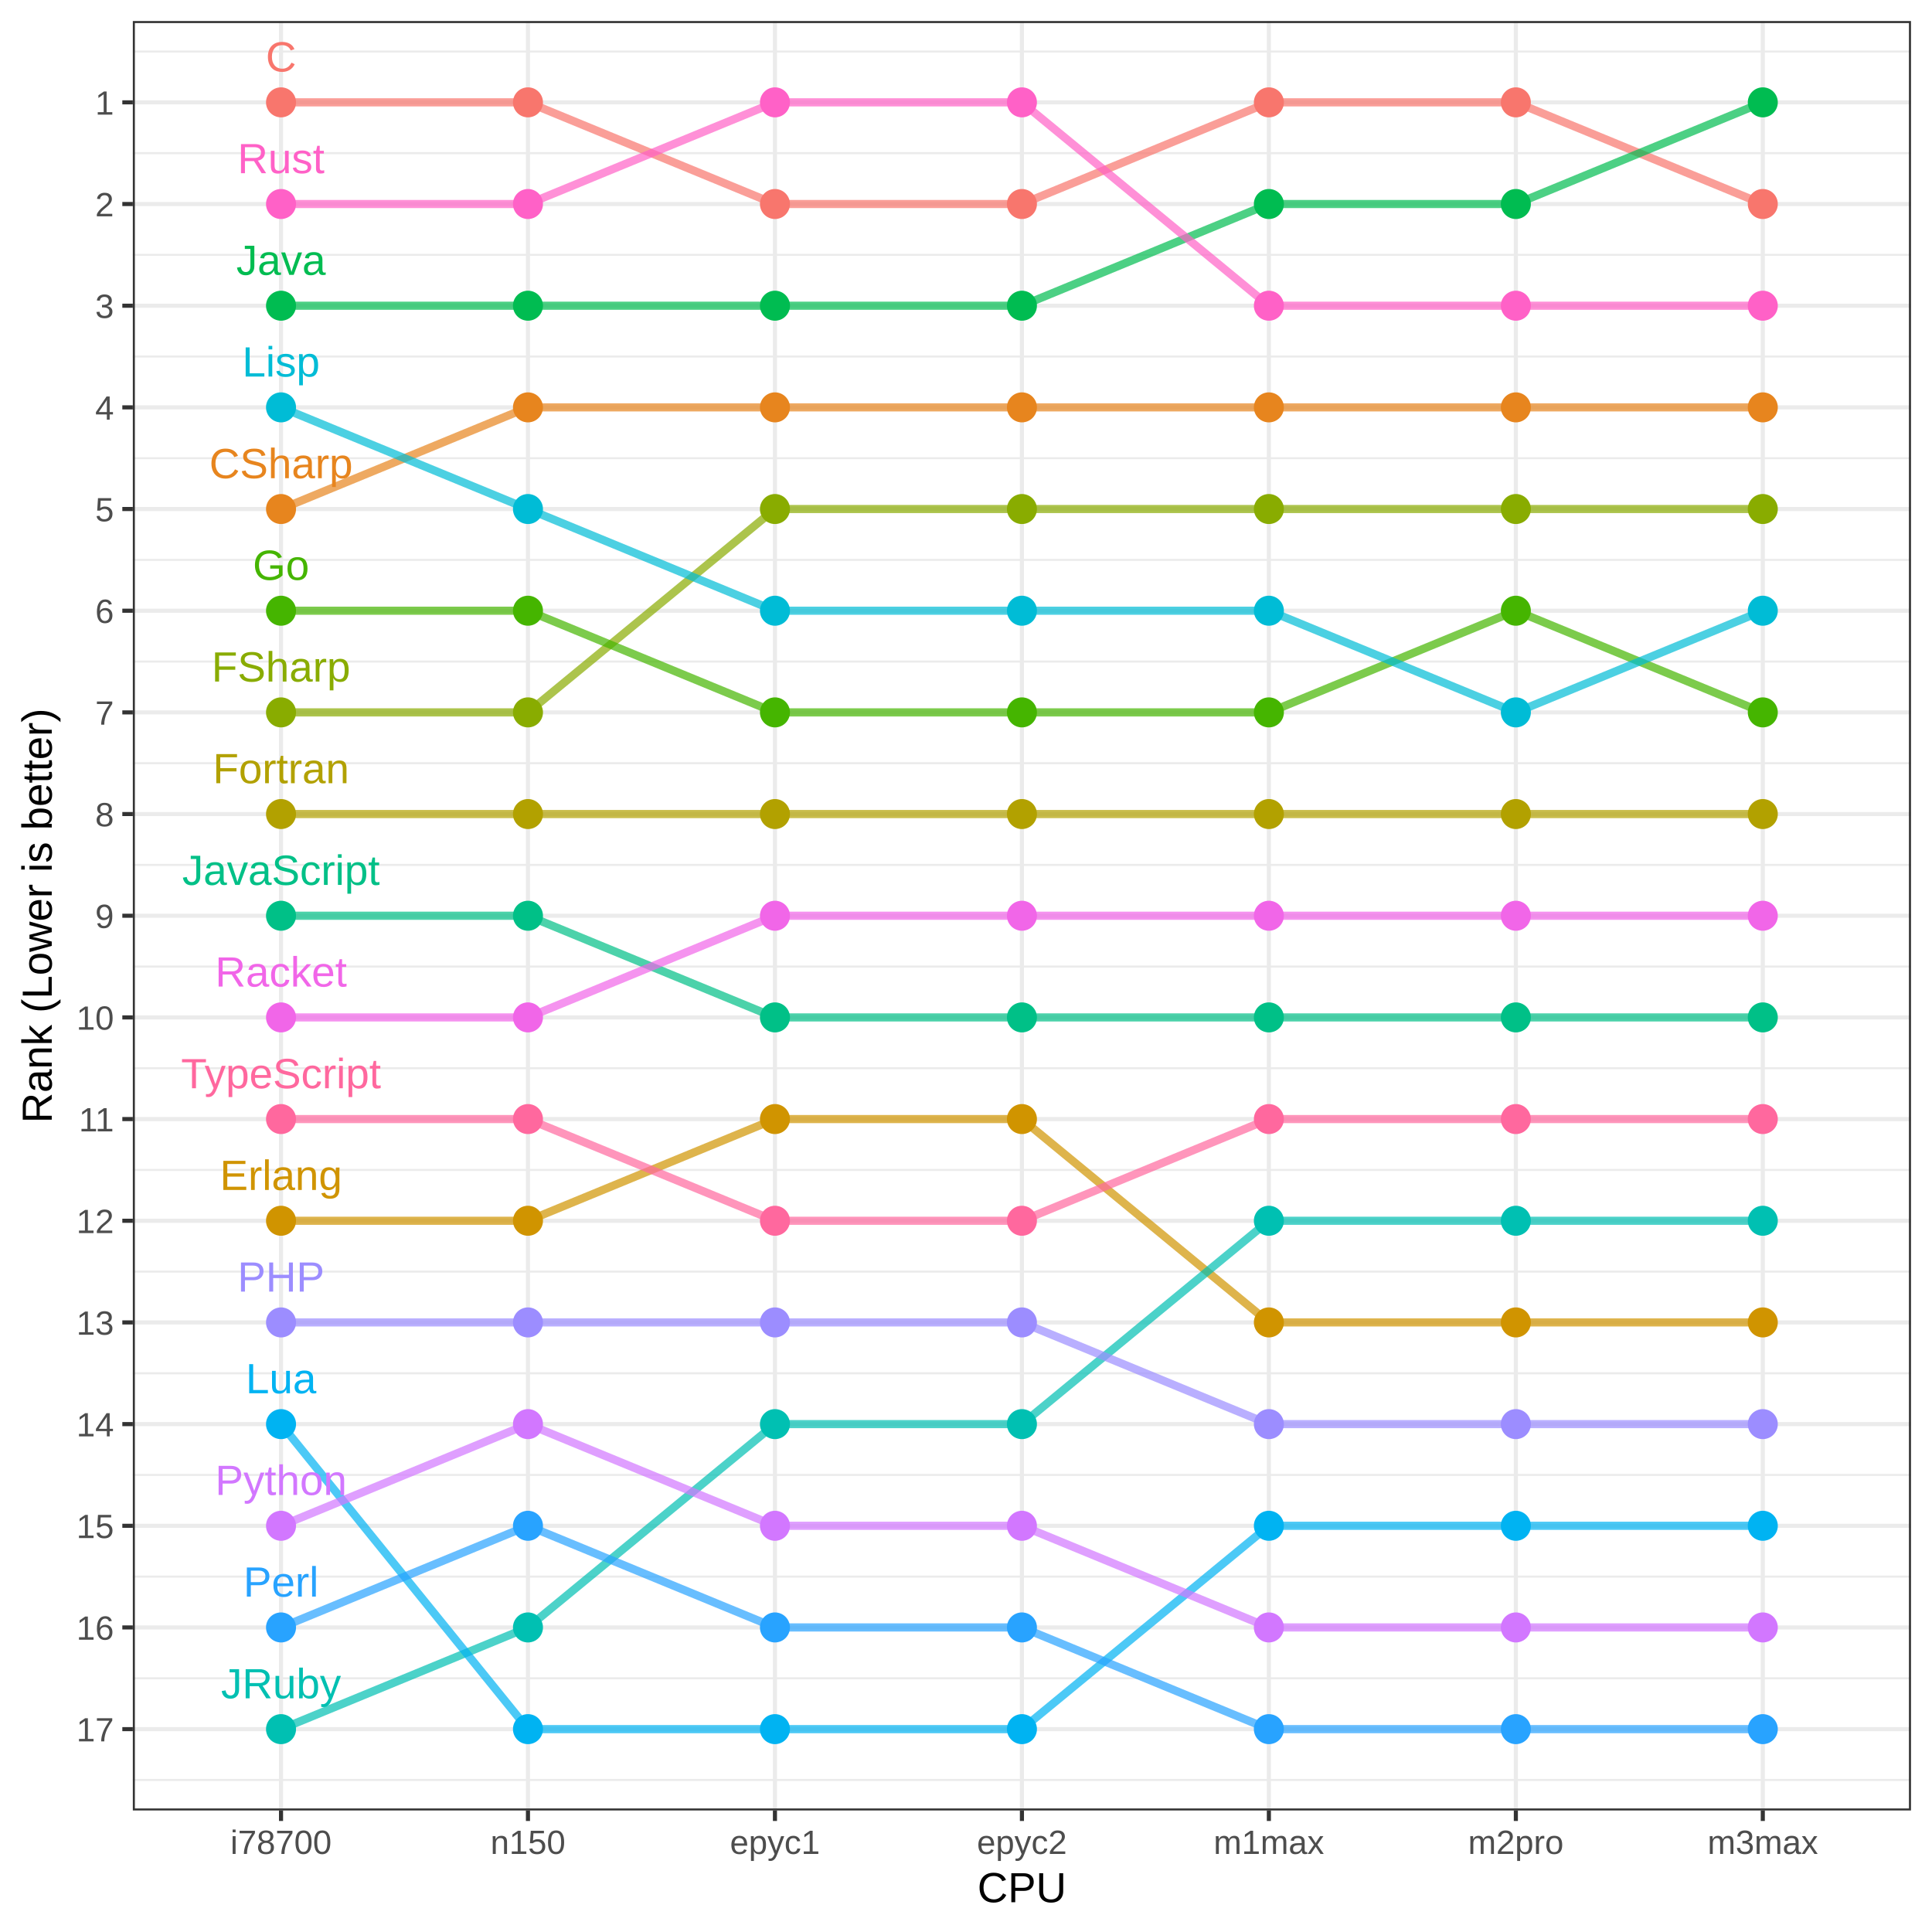
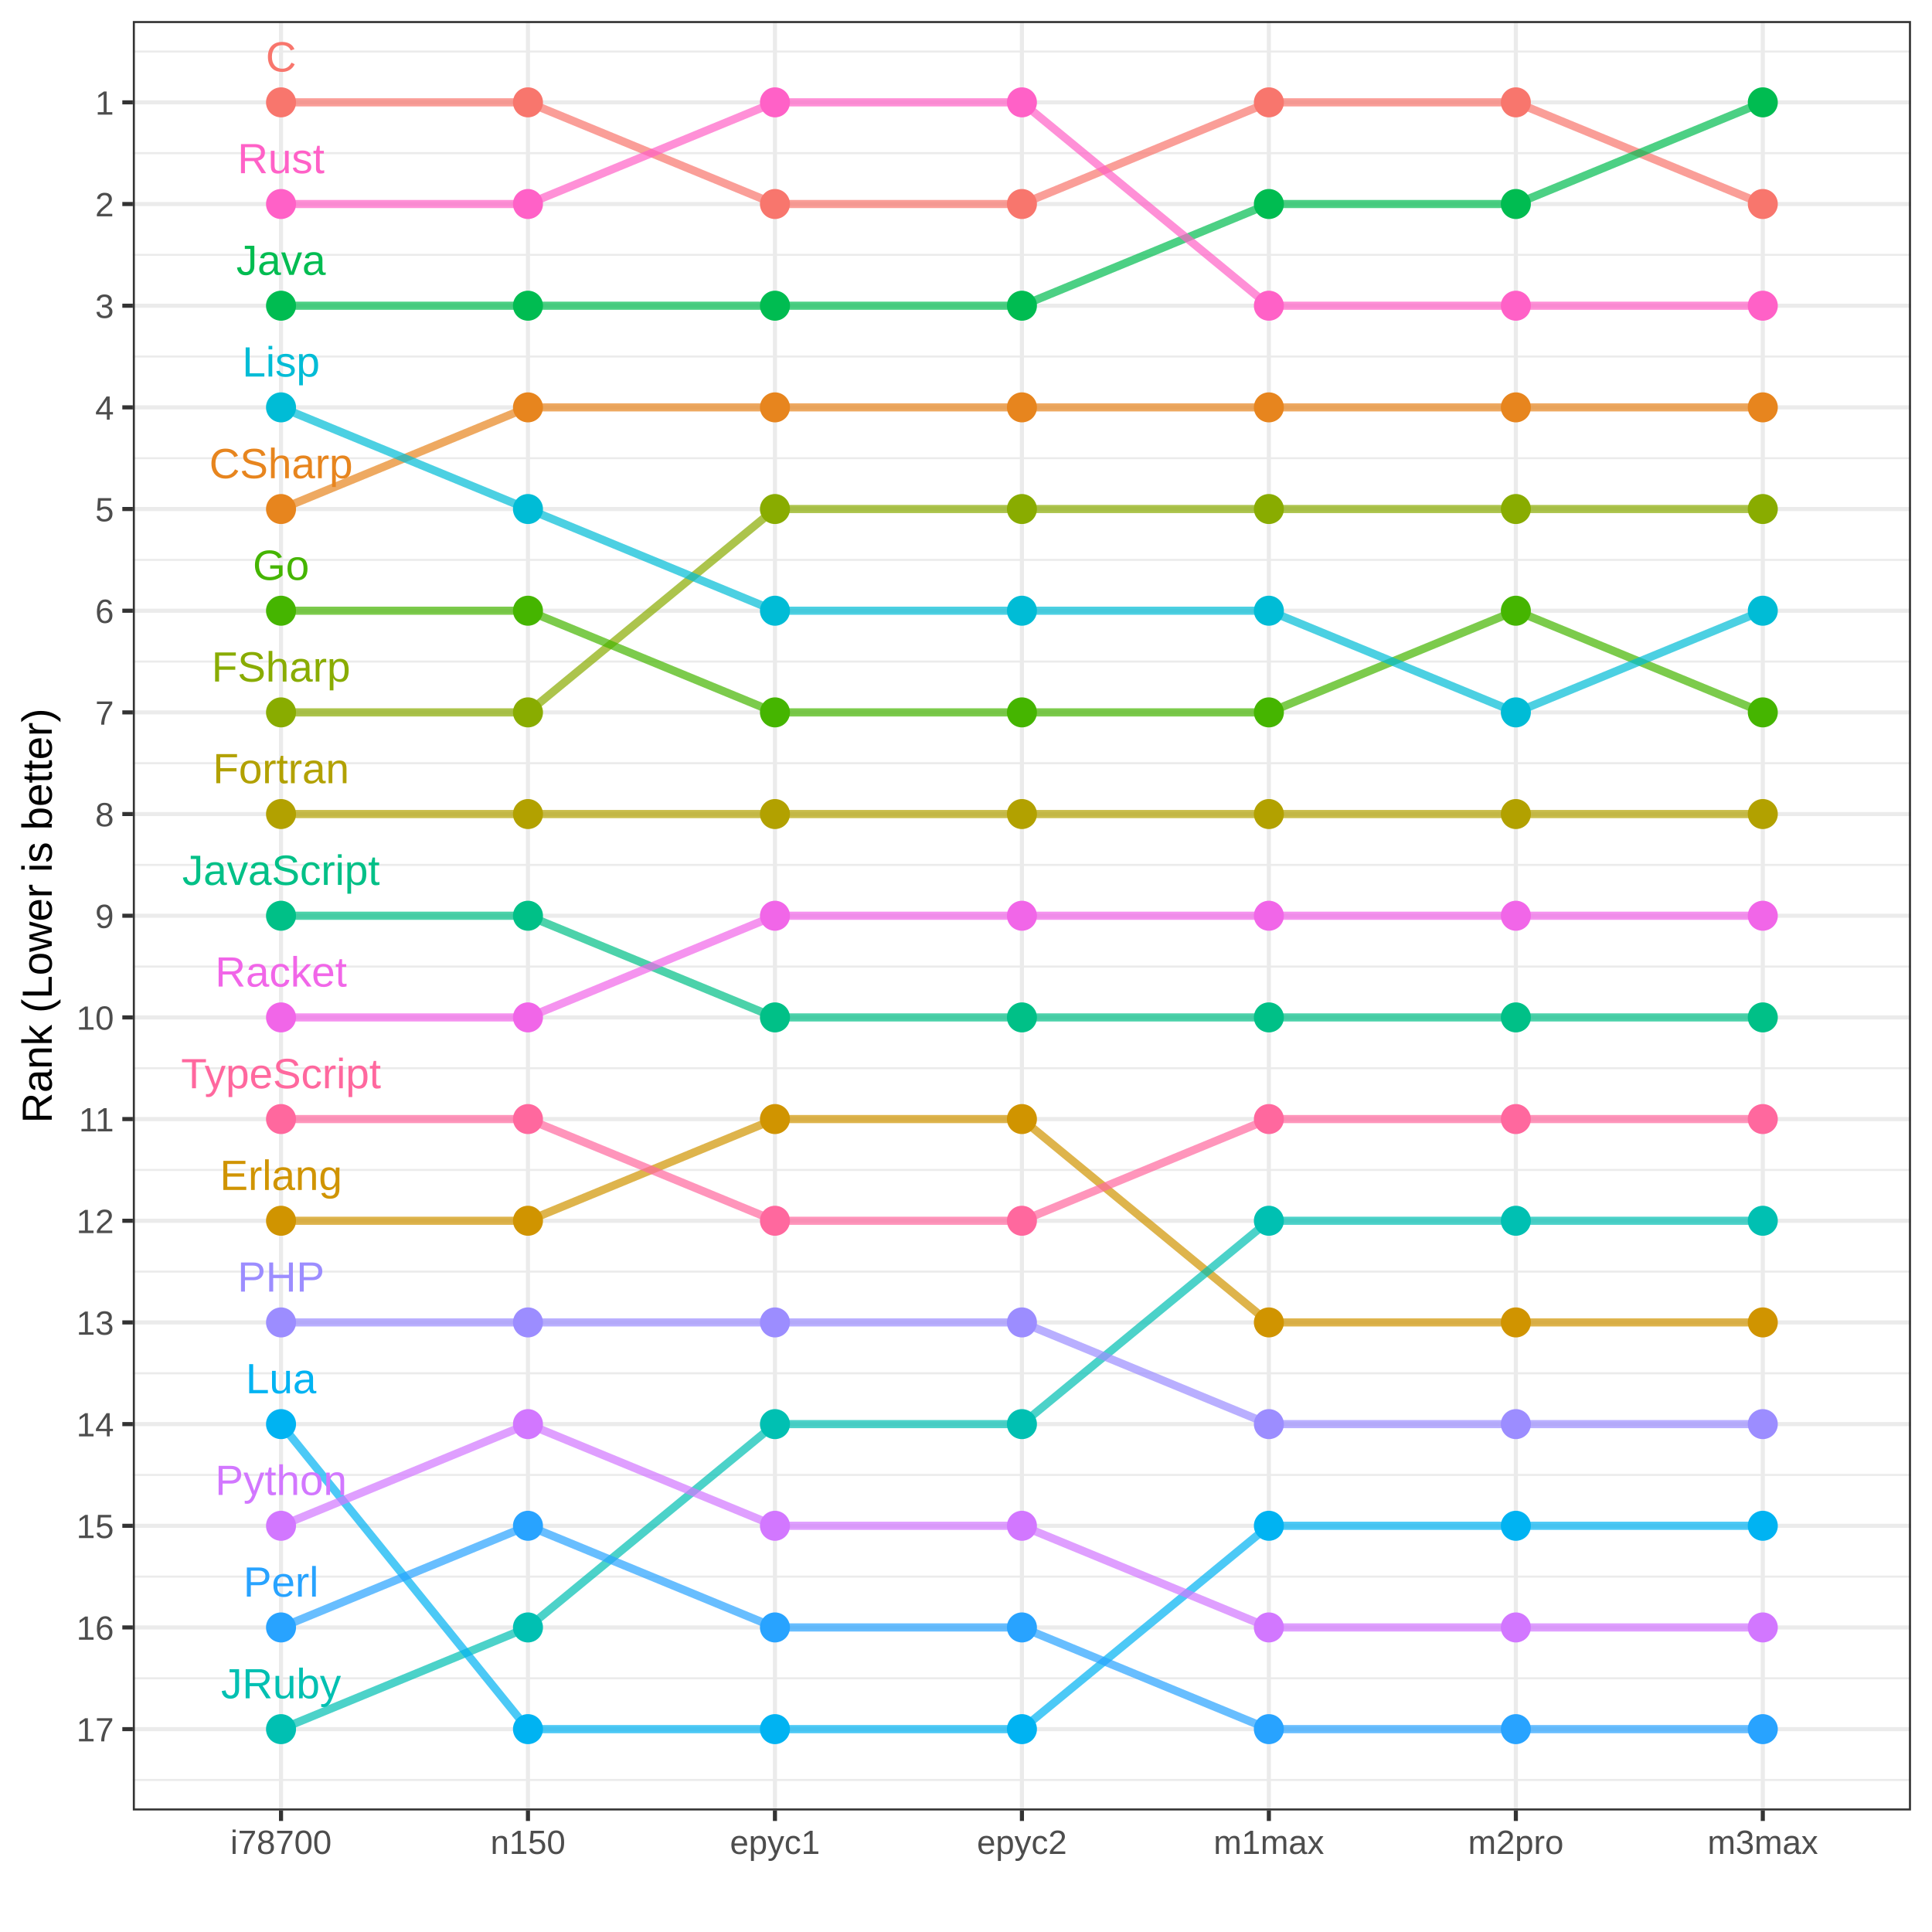
<svg xmlns="http://www.w3.org/2000/svg" class="svglite" width="504.00pt" height="504.00pt" viewBox="0 0 504.00 504.00">
  <defs>
    <style type="text/css">
    .svglite line, .svglite polyline, .svglite polygon, .svglite path, .svglite rect, .svglite circle {
      fill: none;
      stroke: #000000;
      stroke-linecap: round;
      stroke-linejoin: round;
      stroke-miterlimit: 10.00;
    }
    .svglite text {
      white-space: pre;
    }
  </style>
  </defs>
  <rect width="100%" height="100%" style="stroke: none; fill: #FFFFFF;" />
  <defs>
    <clipPath id="cpMC4wMHw1MDQuMDB8MC4wMHw1MDQuMDA=">
      <rect x="0.00" y="0.00" width="504.00" height="504.00" />
    </clipPath>
  </defs>
  <g clip-path="url(#cpMC4wMHw1MDQuMDB8MC4wMHw1MDQuMDA=)">
    <rect x="0.00" y="0.00" width="504.00" height="504.00" style="stroke-width: 1.07; stroke: #FFFFFF; fill: #FFFFFF;" />
  </g>
  <defs>
    <clipPath id="cpMzQuNjV8NDk4LjUyfDUuNDh8NDcyLjI5">
      <rect x="34.65" y="5.48" width="463.87" height="466.82" />
    </clipPath>
  </defs>
  <g clip-path="url(#cpMzQuNjV8NDk4LjUyfDUuNDh8NDcyLjI5)">
    <rect x="34.65" y="5.48" width="463.87" height="466.82" style="stroke-width: 1.07; stroke: none; fill: #FFFFFF;" />
    <polyline points="34.65,13.44 498.52,13.44 " style="stroke-width: 0.53; stroke: #EBEBEB; stroke-linecap: butt;" />
    <polyline points="34.65,39.96 498.52,39.96 " style="stroke-width: 0.53; stroke: #EBEBEB; stroke-linecap: butt;" />
    <polyline points="34.65,66.48 498.52,66.48 " style="stroke-width: 0.53; stroke: #EBEBEB; stroke-linecap: butt;" />
    <polyline points="34.65,93.01 498.52,93.01 " style="stroke-width: 0.53; stroke: #EBEBEB; stroke-linecap: butt;" />
    <polyline points="34.65,119.53 498.52,119.53 " style="stroke-width: 0.53; stroke: #EBEBEB; stroke-linecap: butt;" />
    <polyline points="34.65,146.05 498.52,146.05 " style="stroke-width: 0.53; stroke: #EBEBEB; stroke-linecap: butt;" />
    <polyline points="34.65,172.58 498.52,172.58 " style="stroke-width: 0.53; stroke: #EBEBEB; stroke-linecap: butt;" />
    <polyline points="34.65,199.10 498.52,199.10 " style="stroke-width: 0.53; stroke: #EBEBEB; stroke-linecap: butt;" />
    <polyline points="34.65,225.63 498.52,225.63 " style="stroke-width: 0.53; stroke: #EBEBEB; stroke-linecap: butt;" />
    <polyline points="34.65,252.15 498.52,252.15 " style="stroke-width: 0.53; stroke: #EBEBEB; stroke-linecap: butt;" />
    <polyline points="34.65,278.67 498.52,278.67 " style="stroke-width: 0.53; stroke: #EBEBEB; stroke-linecap: butt;" />
    <polyline points="34.65,305.20 498.52,305.20 " style="stroke-width: 0.53; stroke: #EBEBEB; stroke-linecap: butt;" />
    <polyline points="34.65,331.72 498.52,331.72 " style="stroke-width: 0.53; stroke: #EBEBEB; stroke-linecap: butt;" />
    <polyline points="34.65,358.24 498.52,358.24 " style="stroke-width: 0.53; stroke: #EBEBEB; stroke-linecap: butt;" />
    <polyline points="34.65,384.77 498.52,384.77 " style="stroke-width: 0.53; stroke: #EBEBEB; stroke-linecap: butt;" />
    <polyline points="34.65,411.29 498.52,411.29 " style="stroke-width: 0.53; stroke: #EBEBEB; stroke-linecap: butt;" />
    <polyline points="34.65,437.81 498.52,437.81 " style="stroke-width: 0.53; stroke: #EBEBEB; stroke-linecap: butt;" />
    <polyline points="34.65,464.34 498.52,464.34 " style="stroke-width: 0.53; stroke: #EBEBEB; stroke-linecap: butt;" />
    <polyline points="34.65,26.70 498.52,26.70 " style="stroke-width: 1.07; stroke: #EBEBEB; stroke-linecap: butt;" />
    <polyline points="34.65,53.22 498.52,53.22 " style="stroke-width: 1.07; stroke: #EBEBEB; stroke-linecap: butt;" />
    <polyline points="34.65,79.75 498.52,79.75 " style="stroke-width: 1.07; stroke: #EBEBEB; stroke-linecap: butt;" />
    <polyline points="34.65,106.27 498.52,106.27 " style="stroke-width: 1.07; stroke: #EBEBEB; stroke-linecap: butt;" />
    <polyline points="34.65,132.79 498.52,132.79 " style="stroke-width: 1.07; stroke: #EBEBEB; stroke-linecap: butt;" />
    <polyline points="34.65,159.32 498.52,159.32 " style="stroke-width: 1.07; stroke: #EBEBEB; stroke-linecap: butt;" />
    <polyline points="34.65,185.84 498.52,185.84 " style="stroke-width: 1.07; stroke: #EBEBEB; stroke-linecap: butt;" />
    <polyline points="34.65,212.36 498.52,212.36 " style="stroke-width: 1.07; stroke: #EBEBEB; stroke-linecap: butt;" />
    <polyline points="34.65,238.89 498.52,238.89 " style="stroke-width: 1.07; stroke: #EBEBEB; stroke-linecap: butt;" />
    <polyline points="34.65,265.41 498.52,265.41 " style="stroke-width: 1.07; stroke: #EBEBEB; stroke-linecap: butt;" />
    <polyline points="34.65,291.93 498.52,291.93 " style="stroke-width: 1.07; stroke: #EBEBEB; stroke-linecap: butt;" />
    <polyline points="34.65,318.46 498.52,318.46 " style="stroke-width: 1.07; stroke: #EBEBEB; stroke-linecap: butt;" />
    <polyline points="34.65,344.98 498.52,344.98 " style="stroke-width: 1.07; stroke: #EBEBEB; stroke-linecap: butt;" />
    <polyline points="34.65,371.51 498.52,371.51 " style="stroke-width: 1.07; stroke: #EBEBEB; stroke-linecap: butt;" />
    <polyline points="34.65,398.03 498.52,398.03 " style="stroke-width: 1.07; stroke: #EBEBEB; stroke-linecap: butt;" />
    <polyline points="34.65,424.55 498.52,424.55 " style="stroke-width: 1.07; stroke: #EBEBEB; stroke-linecap: butt;" />
    <polyline points="34.65,451.08 498.52,451.08 " style="stroke-width: 1.07; stroke: #EBEBEB; stroke-linecap: butt;" />
    <polyline points="73.31,472.29 73.31,5.48 " style="stroke-width: 1.07; stroke: #EBEBEB; stroke-linecap: butt;" />
    <polyline points="137.73,472.29 137.73,5.48 " style="stroke-width: 1.07; stroke: #EBEBEB; stroke-linecap: butt;" />
    <polyline points="202.16,472.29 202.16,5.48 " style="stroke-width: 1.07; stroke: #EBEBEB; stroke-linecap: butt;" />
    <polyline points="266.59,472.29 266.59,5.48 " style="stroke-width: 1.07; stroke: #EBEBEB; stroke-linecap: butt;" />
    <polyline points="331.01,472.29 331.01,5.48 " style="stroke-width: 1.07; stroke: #EBEBEB; stroke-linecap: butt;" />
    <polyline points="395.44,472.29 395.44,5.48 " style="stroke-width: 1.07; stroke: #EBEBEB; stroke-linecap: butt;" />
    <polyline points="459.86,472.29 459.86,5.48 " style="stroke-width: 1.07; stroke: #EBEBEB; stroke-linecap: butt;" />
    <polyline points="73.31,26.70 137.73,26.70 202.16,53.22 266.59,53.22 331.01,26.70 395.44,26.70 459.86,53.22 " style="stroke-width: 2.13; stroke: #F8766D; stroke-opacity: 0.70; stroke-linecap: butt;" />
    <polyline points="73.31,132.79 137.73,106.27 202.16,106.27 266.59,106.27 331.01,106.27 395.44,106.27 459.86,106.27 " style="stroke-width: 2.13; stroke: #E7851E; stroke-opacity: 0.70; stroke-linecap: butt;" />
    <polyline points="73.31,318.46 137.73,318.46 202.16,291.93 266.59,291.93 331.01,344.98 395.44,344.98 459.86,344.98 " style="stroke-width: 2.13; stroke: #D09400; stroke-opacity: 0.70; stroke-linecap: butt;" />
    <polyline points="73.31,212.36 137.73,212.36 202.16,212.36 266.59,212.36 331.01,212.36 395.44,212.36 459.86,212.36 " style="stroke-width: 2.13; stroke: #B2A100; stroke-opacity: 0.70; stroke-linecap: butt;" />
    <polyline points="73.31,185.84 137.73,185.84 202.16,132.79 266.59,132.79 331.01,132.79 395.44,132.79 459.86,132.79 " style="stroke-width: 2.13; stroke: #89AC00; stroke-opacity: 0.70; stroke-linecap: butt;" />
    <polyline points="73.31,159.32 137.73,159.32 202.16,185.84 266.59,185.84 331.01,185.84 395.44,159.32 459.86,185.84 " style="stroke-width: 2.13; stroke: #45B500; stroke-opacity: 0.70; stroke-linecap: butt;" />
    <polyline points="73.31,79.75 137.73,79.75 202.16,79.75 266.59,79.75 331.01,53.22 395.44,53.22 459.86,26.70 " style="stroke-width: 2.13; stroke: #00BC51; stroke-opacity: 0.70; stroke-linecap: butt;" />
    <polyline points="73.31,238.89 137.73,238.89 202.16,265.41 266.59,265.41 331.01,265.41 395.44,265.41 459.86,265.41 " style="stroke-width: 2.13; stroke: #00C087; stroke-opacity: 0.70; stroke-linecap: butt;" />
    <polyline points="73.31,451.08 137.73,424.55 202.16,371.51 266.59,371.51 331.01,318.46 395.44,318.46 459.86,318.46 " style="stroke-width: 2.13; stroke: #00C0B2; stroke-opacity: 0.70; stroke-linecap: butt;" />
    <polyline points="73.31,106.27 137.73,132.79 202.16,159.32 266.59,159.32 331.01,159.32 395.44,185.84 459.86,159.32 " style="stroke-width: 2.13; stroke: #00BCD6; stroke-opacity: 0.70; stroke-linecap: butt;" />
    <polyline points="73.31,371.51 137.73,451.08 202.16,451.08 266.59,451.08 331.01,398.03 395.44,398.03 459.86,398.03 " style="stroke-width: 2.13; stroke: #00B3F2; stroke-opacity: 0.70; stroke-linecap: butt;" />
    <polyline points="73.31,424.55 137.73,398.03 202.16,424.55 266.59,424.55 331.01,451.08 395.44,451.08 459.86,451.08 " style="stroke-width: 2.13; stroke: #28A3FF; stroke-opacity: 0.70; stroke-linecap: butt;" />
    <polyline points="73.31,344.98 137.73,344.98 202.16,344.98 266.59,344.98 331.01,371.51 395.44,371.51 459.86,371.51 " style="stroke-width: 2.13; stroke: #9C8DFF; stroke-opacity: 0.70; stroke-linecap: butt;" />
    <polyline points="73.31,398.03 137.73,371.51 202.16,398.03 266.59,398.03 331.01,424.55 395.44,424.55 459.86,424.55 " style="stroke-width: 2.13; stroke: #D277FF; stroke-opacity: 0.70; stroke-linecap: butt;" />
    <polyline points="73.31,265.41 137.73,265.41 202.16,238.89 266.59,238.89 331.01,238.89 395.44,238.89 459.86,238.89 " style="stroke-width: 2.13; stroke: #F166E8; stroke-opacity: 0.70; stroke-linecap: butt;" />
    <polyline points="73.31,53.22 137.73,53.22 202.16,26.70 266.59,26.70 331.01,79.75 395.44,79.75 459.86,79.75 " style="stroke-width: 2.13; stroke: #FF61C7; stroke-opacity: 0.70; stroke-linecap: butt;" />
    <polyline points="73.31,291.93 137.73,291.93 202.16,318.46 266.59,318.46 331.01,291.93 395.44,291.93 459.86,291.93 " style="stroke-width: 2.13; stroke: #FF689E; stroke-opacity: 0.70; stroke-linecap: butt;" />
    <circle cx="73.31" cy="26.70" r="3.56" style="stroke-width: 0.71; stroke: #F8766D; fill: #F8766D;" />
    <circle cx="73.31" cy="132.79" r="3.56" style="stroke-width: 0.71; stroke: #E7851E; fill: #E7851E;" />
    <circle cx="73.31" cy="318.46" r="3.56" style="stroke-width: 0.71; stroke: #D09400; fill: #D09400;" />
    <circle cx="73.31" cy="212.36" r="3.56" style="stroke-width: 0.71; stroke: #B2A100; fill: #B2A100;" />
    <circle cx="73.31" cy="185.84" r="3.56" style="stroke-width: 0.71; stroke: #89AC00; fill: #89AC00;" />
    <circle cx="73.31" cy="159.32" r="3.56" style="stroke-width: 0.71; stroke: #45B500; fill: #45B500;" />
    <circle cx="73.31" cy="79.75" r="3.56" style="stroke-width: 0.71; stroke: #00BC51; fill: #00BC51;" />
    <circle cx="73.31" cy="238.89" r="3.56" style="stroke-width: 0.71; stroke: #00C087; fill: #00C087;" />
    <circle cx="73.31" cy="451.08" r="3.56" style="stroke-width: 0.71; stroke: #00C0B2; fill: #00C0B2;" />
    <circle cx="73.31" cy="106.27" r="3.56" style="stroke-width: 0.71; stroke: #00BCD6; fill: #00BCD6;" />
    <circle cx="73.31" cy="371.51" r="3.56" style="stroke-width: 0.71; stroke: #00B3F2; fill: #00B3F2;" />
    <circle cx="73.31" cy="424.55" r="3.56" style="stroke-width: 0.71; stroke: #28A3FF; fill: #28A3FF;" />
    <circle cx="73.31" cy="344.98" r="3.56" style="stroke-width: 0.71; stroke: #9C8DFF; fill: #9C8DFF;" />
    <circle cx="73.31" cy="398.03" r="3.56" style="stroke-width: 0.71; stroke: #D277FF; fill: #D277FF;" />
    <circle cx="73.31" cy="265.41" r="3.56" style="stroke-width: 0.71; stroke: #F166E8; fill: #F166E8;" />
    <circle cx="73.31" cy="53.22" r="3.56" style="stroke-width: 0.71; stroke: #FF61C7; fill: #FF61C7;" />
    <circle cx="73.31" cy="291.93" r="3.56" style="stroke-width: 0.71; stroke: #FF689E; fill: #FF689E;" />
    <circle cx="137.73" cy="26.70" r="3.56" style="stroke-width: 0.71; stroke: #F8766D; fill: #F8766D;" />
    <circle cx="137.73" cy="106.27" r="3.56" style="stroke-width: 0.71; stroke: #E7851E; fill: #E7851E;" />
    <circle cx="137.73" cy="318.46" r="3.56" style="stroke-width: 0.71; stroke: #D09400; fill: #D09400;" />
    <circle cx="137.73" cy="212.36" r="3.56" style="stroke-width: 0.71; stroke: #B2A100; fill: #B2A100;" />
    <circle cx="137.73" cy="185.84" r="3.56" style="stroke-width: 0.71; stroke: #89AC00; fill: #89AC00;" />
    <circle cx="137.73" cy="159.32" r="3.56" style="stroke-width: 0.71; stroke: #45B500; fill: #45B500;" />
    <circle cx="137.73" cy="79.75" r="3.56" style="stroke-width: 0.71; stroke: #00BC51; fill: #00BC51;" />
    <circle cx="137.73" cy="238.89" r="3.56" style="stroke-width: 0.71; stroke: #00C087; fill: #00C087;" />
    <circle cx="137.73" cy="424.55" r="3.56" style="stroke-width: 0.71; stroke: #00C0B2; fill: #00C0B2;" />
    <circle cx="137.73" cy="132.79" r="3.56" style="stroke-width: 0.71; stroke: #00BCD6; fill: #00BCD6;" />
    <circle cx="137.73" cy="451.08" r="3.56" style="stroke-width: 0.71; stroke: #00B3F2; fill: #00B3F2;" />
    <circle cx="137.73" cy="398.03" r="3.56" style="stroke-width: 0.71; stroke: #28A3FF; fill: #28A3FF;" />
    <circle cx="137.73" cy="344.98" r="3.56" style="stroke-width: 0.71; stroke: #9C8DFF; fill: #9C8DFF;" />
    <circle cx="137.73" cy="371.51" r="3.56" style="stroke-width: 0.71; stroke: #D277FF; fill: #D277FF;" />
    <circle cx="137.73" cy="265.41" r="3.56" style="stroke-width: 0.71; stroke: #F166E8; fill: #F166E8;" />
    <circle cx="137.73" cy="53.22" r="3.56" style="stroke-width: 0.71; stroke: #FF61C7; fill: #FF61C7;" />
    <circle cx="137.73" cy="291.93" r="3.56" style="stroke-width: 0.71; stroke: #FF689E; fill: #FF689E;" />
    <circle cx="202.16" cy="53.22" r="3.56" style="stroke-width: 0.71; stroke: #F8766D; fill: #F8766D;" />
    <circle cx="202.16" cy="106.27" r="3.56" style="stroke-width: 0.71; stroke: #E7851E; fill: #E7851E;" />
    <circle cx="202.16" cy="291.93" r="3.56" style="stroke-width: 0.71; stroke: #D09400; fill: #D09400;" />
    <circle cx="202.16" cy="212.36" r="3.56" style="stroke-width: 0.71; stroke: #B2A100; fill: #B2A100;" />
    <circle cx="202.16" cy="132.79" r="3.56" style="stroke-width: 0.71; stroke: #89AC00; fill: #89AC00;" />
    <circle cx="202.16" cy="185.84" r="3.56" style="stroke-width: 0.71; stroke: #45B500; fill: #45B500;" />
    <circle cx="202.16" cy="79.75" r="3.56" style="stroke-width: 0.71; stroke: #00BC51; fill: #00BC51;" />
    <circle cx="202.16" cy="265.41" r="3.56" style="stroke-width: 0.71; stroke: #00C087; fill: #00C087;" />
    <circle cx="202.16" cy="371.51" r="3.56" style="stroke-width: 0.71; stroke: #00C0B2; fill: #00C0B2;" />
    <circle cx="202.16" cy="159.32" r="3.56" style="stroke-width: 0.71; stroke: #00BCD6; fill: #00BCD6;" />
    <circle cx="202.16" cy="451.08" r="3.56" style="stroke-width: 0.71; stroke: #00B3F2; fill: #00B3F2;" />
    <circle cx="202.16" cy="424.55" r="3.56" style="stroke-width: 0.71; stroke: #28A3FF; fill: #28A3FF;" />
    <circle cx="202.16" cy="344.98" r="3.56" style="stroke-width: 0.71; stroke: #9C8DFF; fill: #9C8DFF;" />
    <circle cx="202.16" cy="398.03" r="3.56" style="stroke-width: 0.71; stroke: #D277FF; fill: #D277FF;" />
    <circle cx="202.16" cy="238.89" r="3.56" style="stroke-width: 0.71; stroke: #F166E8; fill: #F166E8;" />
    <circle cx="202.16" cy="26.70" r="3.56" style="stroke-width: 0.71; stroke: #FF61C7; fill: #FF61C7;" />
    <circle cx="202.16" cy="318.46" r="3.56" style="stroke-width: 0.71; stroke: #FF689E; fill: #FF689E;" />
    <circle cx="266.59" cy="53.22" r="3.56" style="stroke-width: 0.71; stroke: #F8766D; fill: #F8766D;" />
    <circle cx="266.59" cy="106.27" r="3.56" style="stroke-width: 0.71; stroke: #E7851E; fill: #E7851E;" />
    <circle cx="266.59" cy="291.93" r="3.56" style="stroke-width: 0.71; stroke: #D09400; fill: #D09400;" />
    <circle cx="266.59" cy="212.36" r="3.56" style="stroke-width: 0.71; stroke: #B2A100; fill: #B2A100;" />
    <circle cx="266.59" cy="132.79" r="3.56" style="stroke-width: 0.71; stroke: #89AC00; fill: #89AC00;" />
    <circle cx="266.59" cy="185.84" r="3.56" style="stroke-width: 0.71; stroke: #45B500; fill: #45B500;" />
    <circle cx="266.59" cy="79.75" r="3.56" style="stroke-width: 0.71; stroke: #00BC51; fill: #00BC51;" />
    <circle cx="266.59" cy="265.41" r="3.56" style="stroke-width: 0.71; stroke: #00C087; fill: #00C087;" />
    <circle cx="266.59" cy="371.51" r="3.56" style="stroke-width: 0.71; stroke: #00C0B2; fill: #00C0B2;" />
    <circle cx="266.59" cy="159.32" r="3.56" style="stroke-width: 0.71; stroke: #00BCD6; fill: #00BCD6;" />
    <circle cx="266.59" cy="451.08" r="3.56" style="stroke-width: 0.71; stroke: #00B3F2; fill: #00B3F2;" />
    <circle cx="266.59" cy="424.55" r="3.56" style="stroke-width: 0.71; stroke: #28A3FF; fill: #28A3FF;" />
    <circle cx="266.59" cy="344.98" r="3.56" style="stroke-width: 0.71; stroke: #9C8DFF; fill: #9C8DFF;" />
    <circle cx="266.59" cy="398.03" r="3.56" style="stroke-width: 0.71; stroke: #D277FF; fill: #D277FF;" />
    <circle cx="266.59" cy="238.89" r="3.56" style="stroke-width: 0.71; stroke: #F166E8; fill: #F166E8;" />
    <circle cx="266.59" cy="26.70" r="3.56" style="stroke-width: 0.71; stroke: #FF61C7; fill: #FF61C7;" />
    <circle cx="266.59" cy="318.46" r="3.56" style="stroke-width: 0.71; stroke: #FF689E; fill: #FF689E;" />
    <circle cx="331.01" cy="26.70" r="3.56" style="stroke-width: 0.71; stroke: #F8766D; fill: #F8766D;" />
    <circle cx="331.01" cy="106.27" r="3.56" style="stroke-width: 0.71; stroke: #E7851E; fill: #E7851E;" />
    <circle cx="331.01" cy="344.98" r="3.56" style="stroke-width: 0.71; stroke: #D09400; fill: #D09400;" />
    <circle cx="331.01" cy="212.36" r="3.56" style="stroke-width: 0.71; stroke: #B2A100; fill: #B2A100;" />
    <circle cx="331.01" cy="132.79" r="3.56" style="stroke-width: 0.71; stroke: #89AC00; fill: #89AC00;" />
    <circle cx="331.01" cy="185.84" r="3.56" style="stroke-width: 0.71; stroke: #45B500; fill: #45B500;" />
    <circle cx="331.01" cy="53.22" r="3.56" style="stroke-width: 0.71; stroke: #00BC51; fill: #00BC51;" />
    <circle cx="331.01" cy="265.41" r="3.56" style="stroke-width: 0.71; stroke: #00C087; fill: #00C087;" />
    <circle cx="331.01" cy="318.46" r="3.56" style="stroke-width: 0.71; stroke: #00C0B2; fill: #00C0B2;" />
    <circle cx="331.01" cy="159.32" r="3.56" style="stroke-width: 0.71; stroke: #00BCD6; fill: #00BCD6;" />
    <circle cx="331.01" cy="398.03" r="3.56" style="stroke-width: 0.71; stroke: #00B3F2; fill: #00B3F2;" />
    <circle cx="331.01" cy="451.08" r="3.56" style="stroke-width: 0.71; stroke: #28A3FF; fill: #28A3FF;" />
    <circle cx="331.01" cy="371.51" r="3.56" style="stroke-width: 0.71; stroke: #9C8DFF; fill: #9C8DFF;" />
    <circle cx="331.01" cy="424.55" r="3.56" style="stroke-width: 0.71; stroke: #D277FF; fill: #D277FF;" />
    <circle cx="331.01" cy="238.89" r="3.56" style="stroke-width: 0.71; stroke: #F166E8; fill: #F166E8;" />
    <circle cx="331.01" cy="79.75" r="3.56" style="stroke-width: 0.71; stroke: #FF61C7; fill: #FF61C7;" />
    <circle cx="331.01" cy="291.93" r="3.56" style="stroke-width: 0.71; stroke: #FF689E; fill: #FF689E;" />
    <circle cx="395.44" cy="26.70" r="3.56" style="stroke-width: 0.71; stroke: #F8766D; fill: #F8766D;" />
    <circle cx="395.44" cy="106.27" r="3.56" style="stroke-width: 0.71; stroke: #E7851E; fill: #E7851E;" />
    <circle cx="395.44" cy="344.98" r="3.56" style="stroke-width: 0.71; stroke: #D09400; fill: #D09400;" />
    <circle cx="395.44" cy="212.36" r="3.56" style="stroke-width: 0.71; stroke: #B2A100; fill: #B2A100;" />
    <circle cx="395.44" cy="132.79" r="3.56" style="stroke-width: 0.71; stroke: #89AC00; fill: #89AC00;" />
    <circle cx="395.44" cy="159.32" r="3.56" style="stroke-width: 0.71; stroke: #45B500; fill: #45B500;" />
    <circle cx="395.44" cy="53.22" r="3.56" style="stroke-width: 0.71; stroke: #00BC51; fill: #00BC51;" />
    <circle cx="395.44" cy="265.41" r="3.56" style="stroke-width: 0.71; stroke: #00C087; fill: #00C087;" />
    <circle cx="395.44" cy="318.46" r="3.56" style="stroke-width: 0.71; stroke: #00C0B2; fill: #00C0B2;" />
    <circle cx="395.44" cy="185.84" r="3.56" style="stroke-width: 0.71; stroke: #00BCD6; fill: #00BCD6;" />
    <circle cx="395.44" cy="398.03" r="3.56" style="stroke-width: 0.71; stroke: #00B3F2; fill: #00B3F2;" />
    <circle cx="395.44" cy="451.08" r="3.56" style="stroke-width: 0.71; stroke: #28A3FF; fill: #28A3FF;" />
    <circle cx="395.44" cy="371.51" r="3.56" style="stroke-width: 0.71; stroke: #9C8DFF; fill: #9C8DFF;" />
    <circle cx="395.44" cy="424.55" r="3.56" style="stroke-width: 0.71; stroke: #D277FF; fill: #D277FF;" />
    <circle cx="395.44" cy="238.89" r="3.56" style="stroke-width: 0.71; stroke: #F166E8; fill: #F166E8;" />
    <circle cx="395.44" cy="79.75" r="3.56" style="stroke-width: 0.71; stroke: #FF61C7; fill: #FF61C7;" />
    <circle cx="395.44" cy="291.93" r="3.56" style="stroke-width: 0.71; stroke: #FF689E; fill: #FF689E;" />
    <circle cx="459.86" cy="53.22" r="3.56" style="stroke-width: 0.71; stroke: #F8766D; fill: #F8766D;" />
    <circle cx="459.86" cy="106.27" r="3.56" style="stroke-width: 0.71; stroke: #E7851E; fill: #E7851E;" />
    <circle cx="459.86" cy="344.98" r="3.56" style="stroke-width: 0.71; stroke: #D09400; fill: #D09400;" />
    <circle cx="459.86" cy="212.36" r="3.56" style="stroke-width: 0.71; stroke: #B2A100; fill: #B2A100;" />
    <circle cx="459.86" cy="132.79" r="3.56" style="stroke-width: 0.71; stroke: #89AC00; fill: #89AC00;" />
    <circle cx="459.86" cy="185.84" r="3.56" style="stroke-width: 0.71; stroke: #45B500; fill: #45B500;" />
    <circle cx="459.86" cy="26.70" r="3.56" style="stroke-width: 0.71; stroke: #00BC51; fill: #00BC51;" />
    <circle cx="459.86" cy="265.41" r="3.56" style="stroke-width: 0.71; stroke: #00C087; fill: #00C087;" />
    <circle cx="459.86" cy="318.46" r="3.56" style="stroke-width: 0.71; stroke: #00C0B2; fill: #00C0B2;" />
    <circle cx="459.86" cy="159.32" r="3.56" style="stroke-width: 0.71; stroke: #00BCD6; fill: #00BCD6;" />
    <circle cx="459.86" cy="398.03" r="3.56" style="stroke-width: 0.71; stroke: #00B3F2; fill: #00B3F2;" />
    <circle cx="459.86" cy="451.08" r="3.56" style="stroke-width: 0.71; stroke: #28A3FF; fill: #28A3FF;" />
    <circle cx="459.86" cy="371.51" r="3.56" style="stroke-width: 0.71; stroke: #9C8DFF; fill: #9C8DFF;" />
    <circle cx="459.86" cy="424.55" r="3.56" style="stroke-width: 0.71; stroke: #D277FF; fill: #D277FF;" />
    <circle cx="459.86" cy="238.89" r="3.56" style="stroke-width: 0.71; stroke: #F166E8; fill: #F166E8;" />
    <circle cx="459.86" cy="79.75" r="3.56" style="stroke-width: 0.71; stroke: #FF61C7; fill: #FF61C7;" />
    <circle cx="459.86" cy="291.93" r="3.56" style="stroke-width: 0.71; stroke: #FF689E; fill: #FF689E;" />
    <text x="73.31" y="18.66" text-anchor="middle" style="font-size: 11.04px;fill: #F8766D; font-family: &quot;Liberation Sans&quot;;" textLength="7.70px" lengthAdjust="spacingAndGlyphs">C</text>
    <text x="73.31" y="124.75" text-anchor="middle" style="font-size: 11.04px;fill: #E7851E; font-family: &quot;Liberation Sans&quot;;" textLength="39.99px" lengthAdjust="spacingAndGlyphs">CSharp</text>
    <text x="73.31" y="310.42" text-anchor="middle" style="font-size: 11.04px;fill: #D09400; font-family: &quot;Liberation Sans&quot;;" textLength="35.32px" lengthAdjust="spacingAndGlyphs">Erlang</text>
    <text x="73.31" y="204.32" text-anchor="middle" style="font-size: 11.04px;fill: #B2A100; font-family: &quot;Liberation Sans&quot;;" textLength="39.84px" lengthAdjust="spacingAndGlyphs">Fortran</text>
    <text x="73.31" y="177.80" text-anchor="middle" style="font-size: 11.04px;fill: #89AC00; font-family: &quot;Liberation Sans&quot;;" textLength="38.43px" lengthAdjust="spacingAndGlyphs">FSharp</text>
    <text x="73.31" y="151.27" text-anchor="middle" style="font-size: 11.04px;fill: #45B500; font-family: &quot;Liberation Sans&quot;;" textLength="15.29px" lengthAdjust="spacingAndGlyphs">Go</text>
    <text x="73.31" y="71.70" text-anchor="middle" style="font-size: 11.04px;fill: #00BC51; font-family: &quot;Liberation Sans&quot;;" textLength="23.31px" lengthAdjust="spacingAndGlyphs">Java</text>
    <text x="73.31" y="230.84" text-anchor="middle" style="font-size: 11.04px;fill: #00C087; font-family: &quot;Liberation Sans&quot;;" textLength="55.30px" lengthAdjust="spacingAndGlyphs">JavaScript</text>
    <text x="73.31" y="443.03" text-anchor="middle" style="font-size: 11.04px;fill: #00C0B2; font-family: &quot;Liberation Sans&quot;;" textLength="30.94px" lengthAdjust="spacingAndGlyphs">JRuby</text>
    <text x="73.31" y="98.23" text-anchor="middle" style="font-size: 11.04px;fill: #00BCD6; font-family: &quot;Liberation Sans&quot;;" textLength="21.96px" lengthAdjust="spacingAndGlyphs">Lisp</text>
    <text x="73.31" y="363.46" text-anchor="middle" style="font-size: 11.04px;fill: #00B3F2; font-family: &quot;Liberation Sans&quot;;" textLength="19.71px" lengthAdjust="spacingAndGlyphs">Lua</text>
    <text x="73.31" y="416.51" text-anchor="middle" style="font-size: 11.04px;fill: #28A3FF; font-family: &quot;Liberation Sans&quot;;" textLength="20.65px" lengthAdjust="spacingAndGlyphs">Perl</text>
    <text x="73.31" y="336.94" text-anchor="middle" style="font-size: 11.04px;fill: #9C8DFF; font-family: &quot;Liberation Sans&quot;;" textLength="21.60px" lengthAdjust="spacingAndGlyphs">PHP</text>
    <text x="73.31" y="389.99" text-anchor="middle" style="font-size: 11.04px;fill: #D277FF; font-family: &quot;Liberation Sans&quot;;" textLength="38.24px" lengthAdjust="spacingAndGlyphs">Python</text>
    <text x="73.31" y="257.37" text-anchor="middle" style="font-size: 11.04px;fill: #F166E8; font-family: &quot;Liberation Sans&quot;;" textLength="37.35px" lengthAdjust="spacingAndGlyphs">Racket</text>
    <text x="73.31" y="45.18" text-anchor="middle" style="font-size: 11.04px;fill: #FF61C7; font-family: &quot;Liberation Sans&quot;;" textLength="24.23px" lengthAdjust="spacingAndGlyphs">Rust</text>
    <text x="73.31" y="283.89" text-anchor="middle" style="font-size: 11.04px;fill: #FF689E; font-family: &quot;Liberation Sans&quot;;" textLength="57.33px" lengthAdjust="spacingAndGlyphs">TypeScript</text>
    <rect x="34.65" y="5.48" width="463.87" height="466.82" style="stroke-width: 1.07; stroke: #333333;" />
  </g>
  <g clip-path="url(#cpMC4wMHw1MDQuMDB8MC4wMHw1MDQuMDA=)">
    <text x="29.72" y="29.91" text-anchor="end" style="font-size: 8.80px;fill: #4D4D4D; font-family: &quot;Liberation Sans&quot;;" textLength="5.59px" lengthAdjust="spacingAndGlyphs">1</text>
    <text x="29.72" y="56.43" text-anchor="end" style="font-size: 8.80px;fill: #4D4D4D; font-family: &quot;Liberation Sans&quot;;" textLength="5.59px" lengthAdjust="spacingAndGlyphs">2</text>
    <text x="29.72" y="82.95" text-anchor="end" style="font-size: 8.80px;fill: #4D4D4D; font-family: &quot;Liberation Sans&quot;;" textLength="5.59px" lengthAdjust="spacingAndGlyphs">3</text>
    <text x="29.72" y="109.48" text-anchor="end" style="font-size: 8.80px;fill: #4D4D4D; font-family: &quot;Liberation Sans&quot;;" textLength="5.59px" lengthAdjust="spacingAndGlyphs">4</text>
    <text x="29.72" y="136.00" text-anchor="end" style="font-size: 8.80px;fill: #4D4D4D; font-family: &quot;Liberation Sans&quot;;" textLength="5.59px" lengthAdjust="spacingAndGlyphs">5</text>
    <text x="29.72" y="162.52" text-anchor="end" style="font-size: 8.80px;fill: #4D4D4D; font-family: &quot;Liberation Sans&quot;;" textLength="5.59px" lengthAdjust="spacingAndGlyphs">6</text>
    <text x="29.72" y="189.05" text-anchor="end" style="font-size: 8.80px;fill: #4D4D4D; font-family: &quot;Liberation Sans&quot;;" textLength="5.59px" lengthAdjust="spacingAndGlyphs">7</text>
    <text x="29.72" y="215.57" text-anchor="end" style="font-size: 8.80px;fill: #4D4D4D; font-family: &quot;Liberation Sans&quot;;" textLength="5.59px" lengthAdjust="spacingAndGlyphs">8</text>
    <text x="29.72" y="242.09" text-anchor="end" style="font-size: 8.80px;fill: #4D4D4D; font-family: &quot;Liberation Sans&quot;;" textLength="5.59px" lengthAdjust="spacingAndGlyphs">9</text>
    <text x="29.72" y="268.62" text-anchor="end" style="font-size: 8.80px;fill: #4D4D4D; font-family: &quot;Liberation Sans&quot;;" textLength="11.19px" lengthAdjust="spacingAndGlyphs">10</text>
    <text x="29.72" y="295.14" text-anchor="end" style="font-size: 8.80px;fill: #4D4D4D; font-family: &quot;Liberation Sans&quot;;" textLength="11.19px" lengthAdjust="spacingAndGlyphs">11</text>
    <text x="29.72" y="321.67" text-anchor="end" style="font-size: 8.80px;fill: #4D4D4D; font-family: &quot;Liberation Sans&quot;;" textLength="11.19px" lengthAdjust="spacingAndGlyphs">12</text>
    <text x="29.72" y="348.19" text-anchor="end" style="font-size: 8.80px;fill: #4D4D4D; font-family: &quot;Liberation Sans&quot;;" textLength="11.19px" lengthAdjust="spacingAndGlyphs">13</text>
    <text x="29.72" y="374.71" text-anchor="end" style="font-size: 8.80px;fill: #4D4D4D; font-family: &quot;Liberation Sans&quot;;" textLength="11.19px" lengthAdjust="spacingAndGlyphs">14</text>
    <text x="29.72" y="401.24" text-anchor="end" style="font-size: 8.80px;fill: #4D4D4D; font-family: &quot;Liberation Sans&quot;;" textLength="11.19px" lengthAdjust="spacingAndGlyphs">15</text>
    <text x="29.72" y="427.76" text-anchor="end" style="font-size: 8.80px;fill: #4D4D4D; font-family: &quot;Liberation Sans&quot;;" textLength="11.19px" lengthAdjust="spacingAndGlyphs">16</text>
    <text x="29.72" y="454.28" text-anchor="end" style="font-size: 8.80px;fill: #4D4D4D; font-family: &quot;Liberation Sans&quot;;" textLength="11.19px" lengthAdjust="spacingAndGlyphs">17</text>
    <polyline points="31.91,26.70 34.65,26.70 " style="stroke-width: 1.07; stroke: #333333; stroke-linecap: butt;" />
    <polyline points="31.91,53.22 34.65,53.22 " style="stroke-width: 1.07; stroke: #333333; stroke-linecap: butt;" />
    <polyline points="31.91,79.75 34.65,79.75 " style="stroke-width: 1.07; stroke: #333333; stroke-linecap: butt;" />
    <polyline points="31.91,106.27 34.65,106.27 " style="stroke-width: 1.07; stroke: #333333; stroke-linecap: butt;" />
    <polyline points="31.91,132.79 34.65,132.79 " style="stroke-width: 1.07; stroke: #333333; stroke-linecap: butt;" />
    <polyline points="31.91,159.32 34.65,159.32 " style="stroke-width: 1.07; stroke: #333333; stroke-linecap: butt;" />
    <polyline points="31.91,185.84 34.65,185.84 " style="stroke-width: 1.07; stroke: #333333; stroke-linecap: butt;" />
    <polyline points="31.91,212.36 34.65,212.36 " style="stroke-width: 1.07; stroke: #333333; stroke-linecap: butt;" />
    <polyline points="31.91,238.89 34.65,238.89 " style="stroke-width: 1.07; stroke: #333333; stroke-linecap: butt;" />
    <polyline points="31.91,265.41 34.65,265.41 " style="stroke-width: 1.07; stroke: #333333; stroke-linecap: butt;" />
    <polyline points="31.91,291.93 34.65,291.93 " style="stroke-width: 1.07; stroke: #333333; stroke-linecap: butt;" />
    <polyline points="31.91,318.46 34.65,318.46 " style="stroke-width: 1.07; stroke: #333333; stroke-linecap: butt;" />
    <polyline points="31.91,344.98 34.65,344.98 " style="stroke-width: 1.07; stroke: #333333; stroke-linecap: butt;" />
    <polyline points="31.91,371.51 34.65,371.51 " style="stroke-width: 1.07; stroke: #333333; stroke-linecap: butt;" />
    <polyline points="31.91,398.03 34.65,398.03 " style="stroke-width: 1.07; stroke: #333333; stroke-linecap: butt;" />
    <polyline points="31.91,424.55 34.65,424.55 " style="stroke-width: 1.07; stroke: #333333; stroke-linecap: butt;" />
    <polyline points="31.91,451.08 34.65,451.08 " style="stroke-width: 1.07; stroke: #333333; stroke-linecap: butt;" />
    <polyline points="73.31,475.03 73.31,472.29 " style="stroke-width: 1.07; stroke: #333333; stroke-linecap: butt;" />
    <polyline points="137.73,475.03 137.73,472.29 " style="stroke-width: 1.07; stroke: #333333; stroke-linecap: butt;" />
    <polyline points="202.16,475.03 202.16,472.29 " style="stroke-width: 1.07; stroke: #333333; stroke-linecap: butt;" />
    <polyline points="266.59,475.03 266.59,472.29 " style="stroke-width: 1.07; stroke: #333333; stroke-linecap: butt;" />
    <polyline points="331.01,475.03 331.01,472.29 " style="stroke-width: 1.07; stroke: #333333; stroke-linecap: butt;" />
    <polyline points="395.44,475.03 395.44,472.29 " style="stroke-width: 1.07; stroke: #333333; stroke-linecap: butt;" />
    <polyline points="459.86,475.03 459.86,472.29 " style="stroke-width: 1.07; stroke: #333333; stroke-linecap: butt;" />
    <text x="73.31" y="483.64" text-anchor="middle" style="font-size: 8.80px;fill: #4D4D4D; font-family: &quot;Liberation Sans&quot;;" textLength="30.42px" lengthAdjust="spacingAndGlyphs">i78700</text>
    <text x="137.73" y="483.64" text-anchor="middle" style="font-size: 8.80px;fill: #4D4D4D; font-family: &quot;Liberation Sans&quot;;" textLength="22.36px" lengthAdjust="spacingAndGlyphs">n150</text>
    <text x="202.16" y="483.64" text-anchor="middle" style="font-size: 8.80px;fill: #4D4D4D; font-family: &quot;Liberation Sans&quot;;" textLength="26.64px" lengthAdjust="spacingAndGlyphs">epyc1</text>
    <text x="266.59" y="483.64" text-anchor="middle" style="font-size: 8.80px;fill: #4D4D4D; font-family: &quot;Liberation Sans&quot;;" textLength="26.64px" lengthAdjust="spacingAndGlyphs">epyc2</text>
    <text x="331.01" y="483.64" text-anchor="middle" style="font-size: 8.80px;fill: #4D4D4D; font-family: &quot;Liberation Sans&quot;;" textLength="33.33px" lengthAdjust="spacingAndGlyphs">m1max</text>
    <text x="395.44" y="483.64" text-anchor="middle" style="font-size: 8.80px;fill: #4D4D4D; font-family: &quot;Liberation Sans&quot;;" textLength="28.56px" lengthAdjust="spacingAndGlyphs">m2pro</text>
    <text x="459.86" y="483.64" text-anchor="middle" style="font-size: 8.80px;fill: #4D4D4D; font-family: &quot;Liberation Sans&quot;;" textLength="33.33px" lengthAdjust="spacingAndGlyphs">m3max</text>
-     <text x="266.59" y="496.23" text-anchor="middle" style="font-size: 11.00px; font-family: &quot;Liberation Sans&quot;;" textLength="22.36px" lengthAdjust="spacingAndGlyphs">CPU</text>
    <text transform="translate(13.50,238.89) rotate(-90)" text-anchor="middle" style="font-size: 11.00px; font-family: &quot;Liberation Sans&quot;;" textLength="121.98px" lengthAdjust="spacingAndGlyphs">Rank (Lower is better)</text>
  </g>
</svg>
